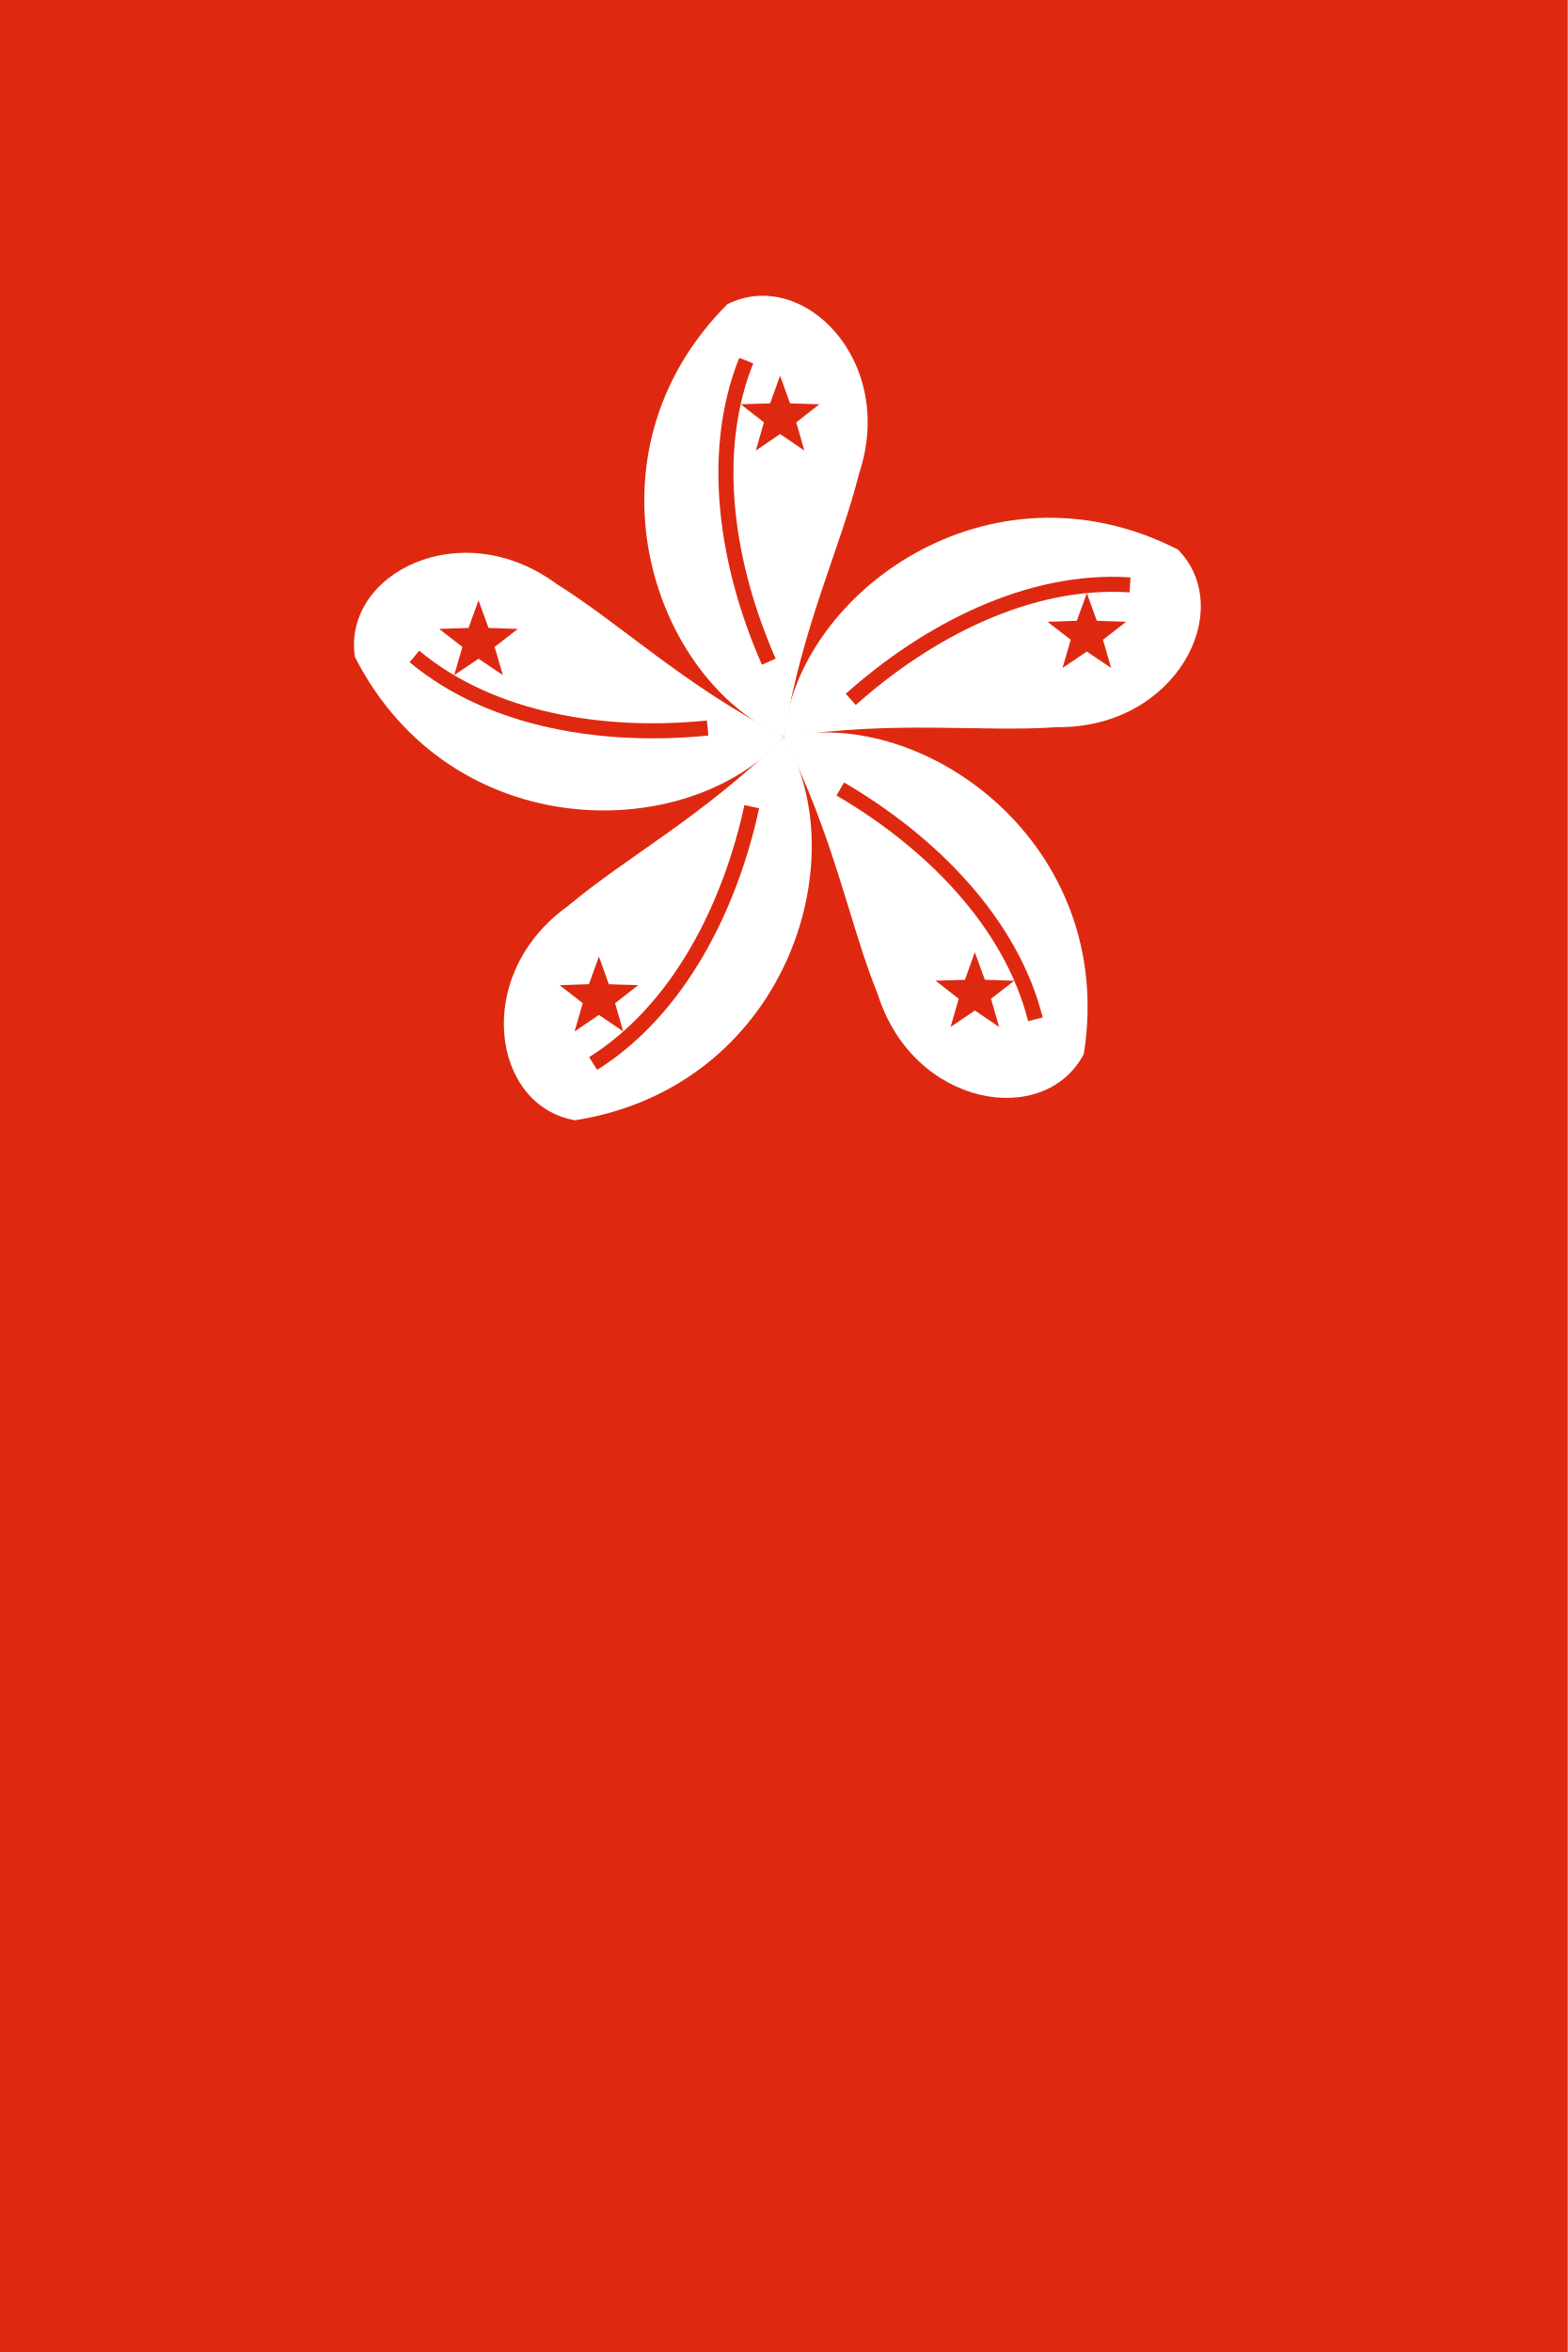
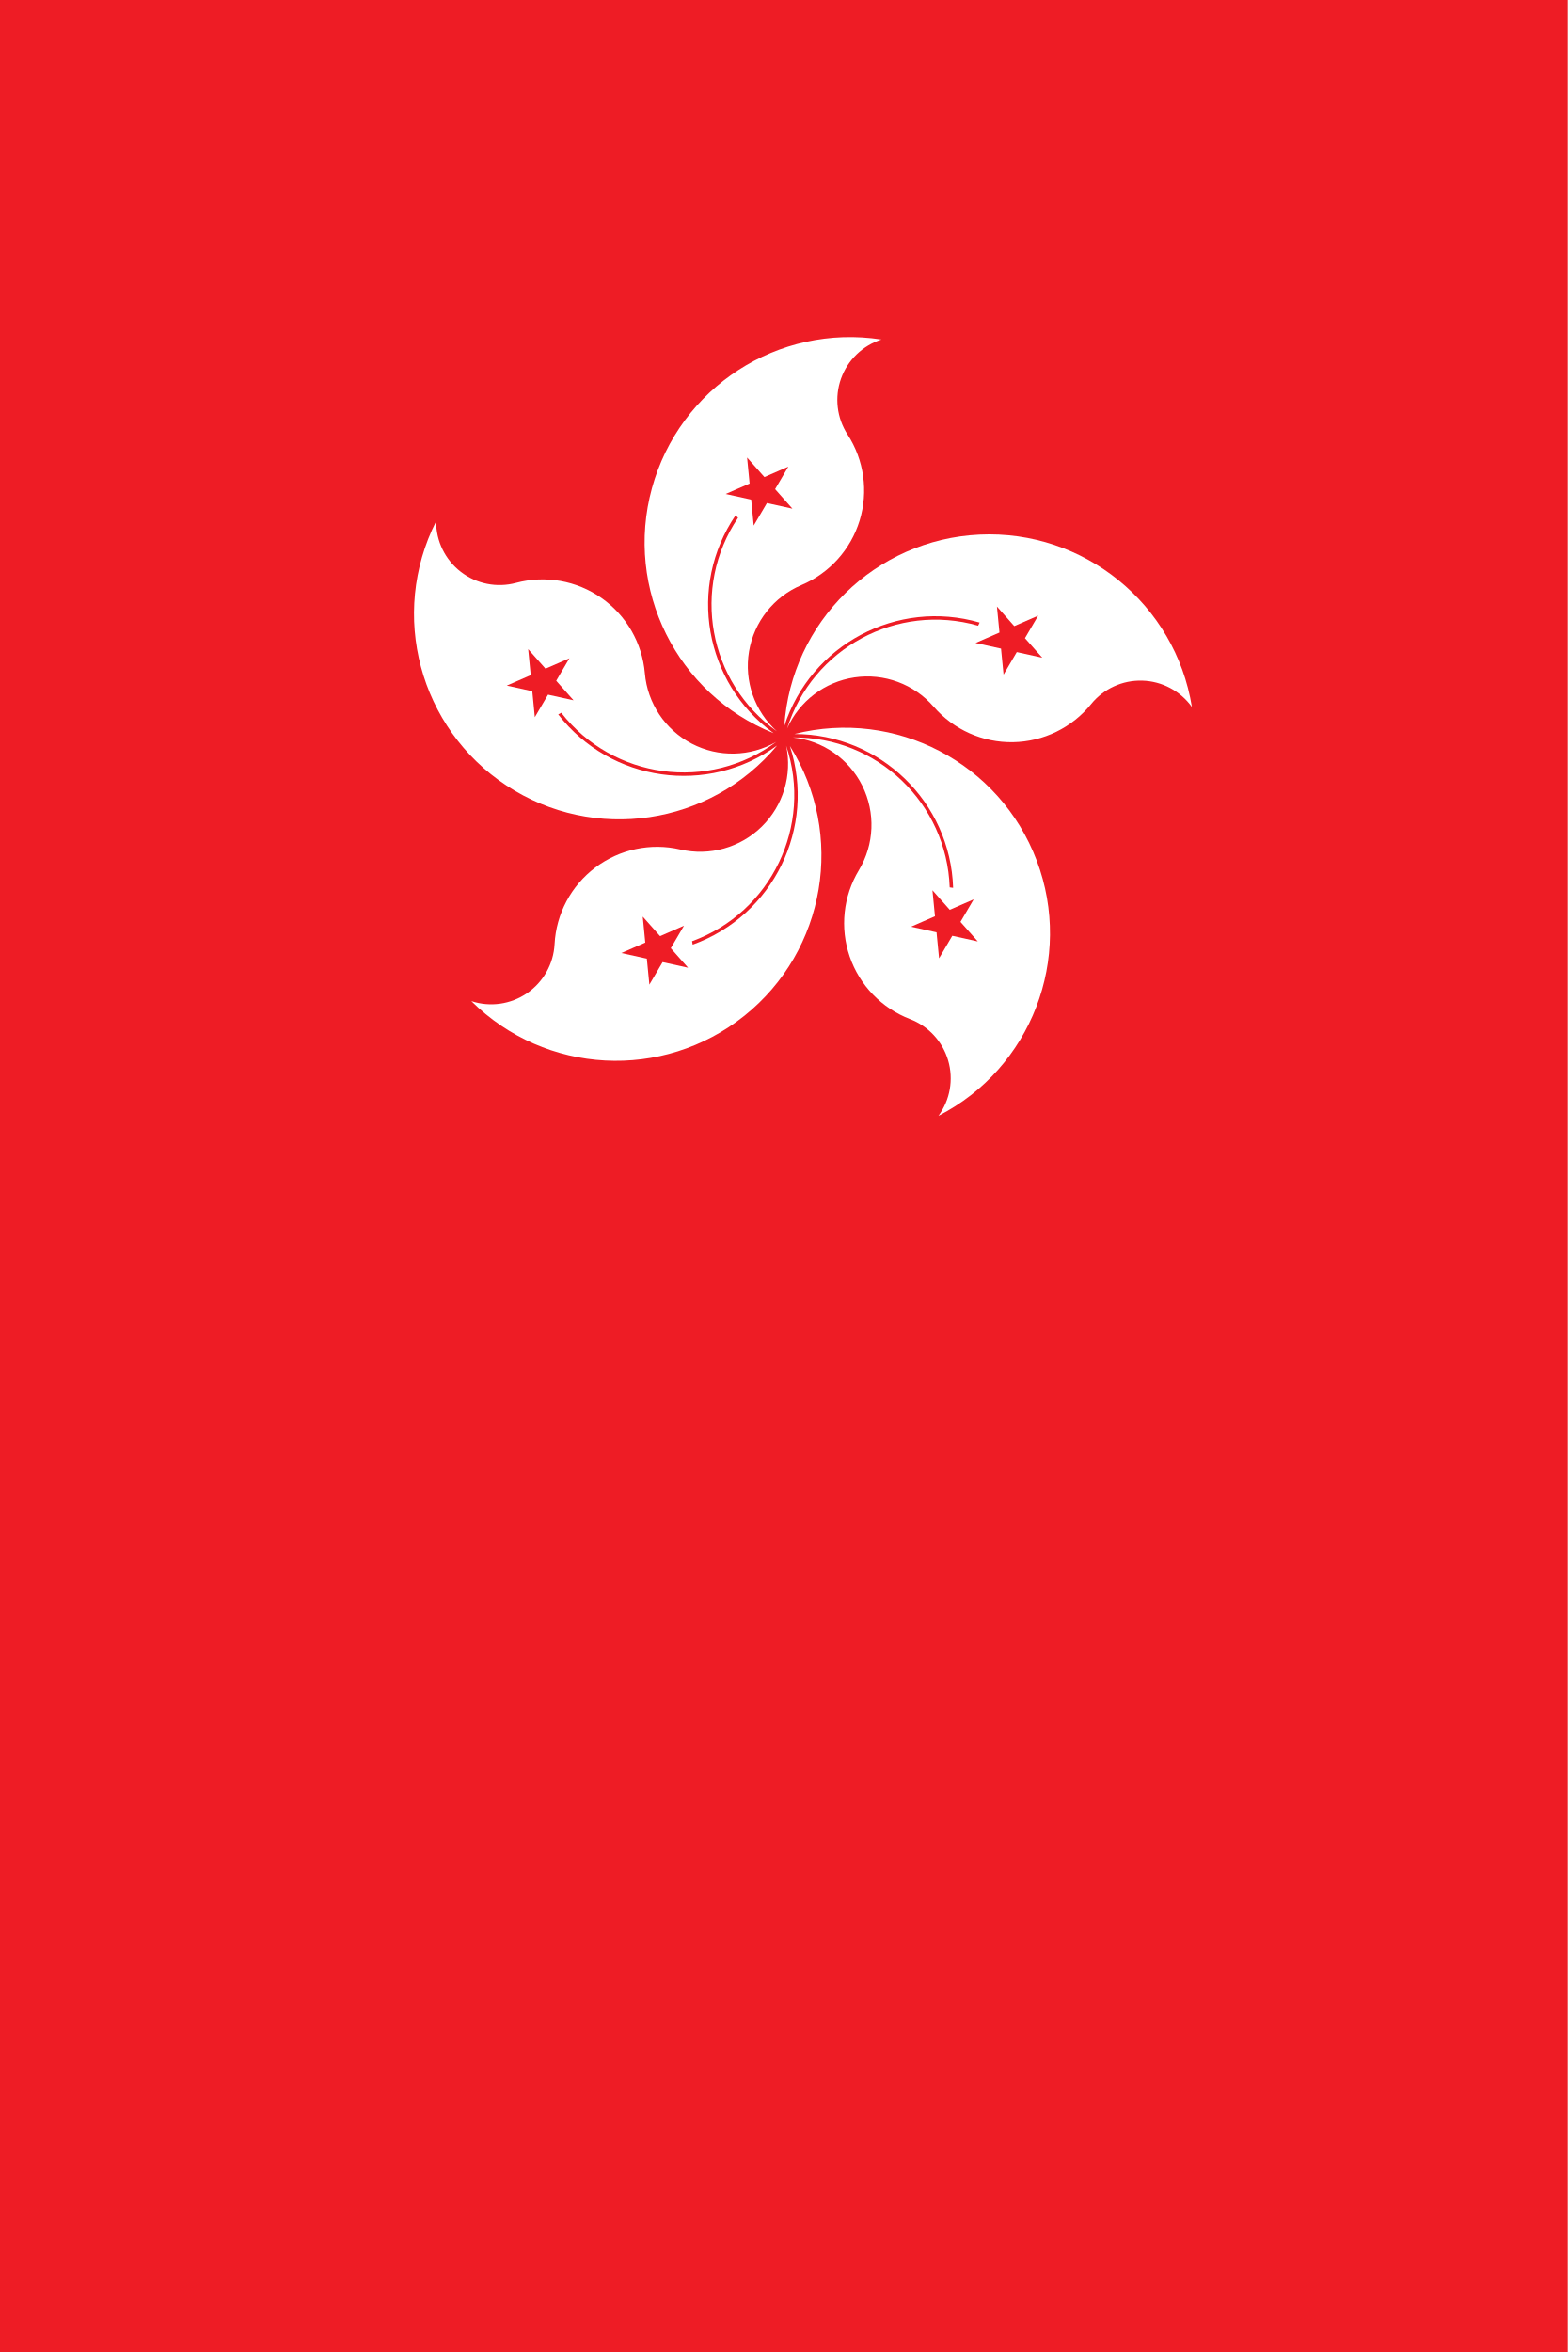
<svg xmlns="http://www.w3.org/2000/svg" viewBox="0 0 1000 1500">
-   <rect width="1000" height="1500" fill="#de2910" />
-   <g transform="translate(500 470) scale(1.2)">
-     <g transform="rotate(0)">
-       <path d="M0 0 C-70 -30 -110 -150 -30 -230 C10 -250 60 -200 40 -140 C30 -100 10 -60 0 0 Z" fill="#ffffff" />
-       <path d="M-8 -40 C-30 -90 -40 -150 -20 -200" fill="none" stroke="#de2910" stroke-width="8" />
-       <path d="M-2.0 -192.0 L3.3 -177.3 L18.9 -176.8 L6.6 -167.2 L10.9 -152.2 L-2.0 -161.0 L-14.9 -152.2 L-10.6 -167.2 L-22.9 -176.8 L-7.3 -177.3 Z" fill="#de2910" />
+   <rect width="1000" height="1500" fill="#ee1c25" />
+   <g transform="translate(500 470) scale(1.45) translate(-450 -300)">
+     <g transform="rotate(0 450 300)">
+       <path d="M492.936 125.196a27.917 27.917 0 0 0-14.902 41.792 45.171 45.171 0 0 1-20.29 66.204 38.651 38.651 0 0 0-10.816 64.313 68.375 68.375 0 0 1-17.068-93.914 15.81 15.81 0 0 1-1.109-1.048 69.881 69.881 0 0 0 16.754 95.793 90.342 90.342 0 0 1 47.43-173.141" fill="#fff" />
+       <path d="M451.979 181.099l-27.565 12.022 29.366 6.476-19.951-22.501 2.915 29.931" fill="#ee1c25" />
    </g>
-     <g transform="rotate(72)">
-       <path d="M0 0 C-70 -30 -110 -150 -30 -230 C10 -250 60 -200 40 -140 C30 -100 10 -60 0 0 Z" fill="#ffffff" />
-       <path d="M-8 -40 C-30 -90 -40 -150 -20 -200" fill="none" stroke="#de2910" stroke-width="8" />
-       <path d="M-2.0 -192.0 L3.3 -177.3 L18.9 -176.8 L6.6 -167.2 L10.9 -152.2 L-2.0 -161.0 L-14.9 -152.2 L-10.6 -167.2 L-22.9 -176.8 L-7.3 -177.3 Z" fill="#de2910" />
+     <g transform="rotate(72 450 300)">
+       <path d="M492.936 125.196a27.917 27.917 0 0 0-14.902 41.792 45.171 45.171 0 0 1-20.29 66.204 38.651 38.651 0 0 0-10.816 64.313 68.375 68.375 0 0 1-17.068-93.914 15.81 15.81 0 0 1-1.109-1.048 69.881 69.881 0 0 0 16.754 95.793 90.342 90.342 0 0 1 47.43-173.141" fill="#fff" />
+       <path d="M451.979 181.099l-27.565 12.022 29.366 6.476-19.951-22.501 2.915 29.931" fill="#ee1c25" />
    </g>
-     <g transform="rotate(144)">
-       <path d="M0 0 C-70 -30 -110 -150 -30 -230 C10 -250 60 -200 40 -140 C30 -100 10 -60 0 0 Z" fill="#ffffff" />
-       <path d="M-8 -40 C-30 -90 -40 -150 -20 -200" fill="none" stroke="#de2910" stroke-width="8" />
-       <path d="M-2.0 -192.0 L3.3 -177.3 L18.9 -176.8 L6.6 -167.2 L10.9 -152.2 L-2.0 -161.0 L-14.9 -152.2 L-10.6 -167.2 L-22.9 -176.8 L-7.3 -177.3 Z" fill="#de2910" />
+     <g transform="rotate(144 450 300)">
+       <path d="M492.936 125.196a27.917 27.917 0 0 0-14.902 41.792 45.171 45.171 0 0 1-20.29 66.204 38.651 38.651 0 0 0-10.816 64.313 68.375 68.375 0 0 1-17.068-93.914 15.81 15.81 0 0 1-1.109-1.048 69.881 69.881 0 0 0 16.754 95.793 90.342 90.342 0 0 1 47.43-173.141" fill="#fff" />
+       <path d="M451.979 181.099l-27.565 12.022 29.366 6.476-19.951-22.501 2.915 29.931" fill="#ee1c25" />
    </g>
-     <g transform="rotate(216)">
-       <path d="M0 0 C-70 -30 -110 -150 -30 -230 C10 -250 60 -200 40 -140 C30 -100 10 -60 0 0 Z" fill="#ffffff" />
-       <path d="M-8 -40 C-30 -90 -40 -150 -20 -200" fill="none" stroke="#de2910" stroke-width="8" />
-       <path d="M-2.0 -192.0 L3.3 -177.3 L18.9 -176.8 L6.6 -167.2 L10.9 -152.2 L-2.0 -161.0 L-14.9 -152.2 L-10.6 -167.2 L-22.9 -176.8 L-7.3 -177.3 Z" fill="#de2910" />
+     <g transform="rotate(216 450 300)">
+       <path d="M492.936 125.196a27.917 27.917 0 0 0-14.902 41.792 45.171 45.171 0 0 1-20.29 66.204 38.651 38.651 0 0 0-10.816 64.313 68.375 68.375 0 0 1-17.068-93.914 15.81 15.81 0 0 1-1.109-1.048 69.881 69.881 0 0 0 16.754 95.793 90.342 90.342 0 0 1 47.43-173.141" fill="#fff" />
+       <path d="M451.979 181.099l-27.565 12.022 29.366 6.476-19.951-22.501 2.915 29.931" fill="#ee1c25" />
    </g>
-     <g transform="rotate(288)">
-       <path d="M0 0 C-70 -30 -110 -150 -30 -230 C10 -250 60 -200 40 -140 C30 -100 10 -60 0 0 Z" fill="#ffffff" />
-       <path d="M-8 -40 C-30 -90 -40 -150 -20 -200" fill="none" stroke="#de2910" stroke-width="8" />
-       <path d="M-2.0 -192.0 L3.3 -177.3 L18.9 -176.8 L6.6 -167.2 L10.9 -152.2 L-2.0 -161.0 L-14.9 -152.2 L-10.6 -167.2 L-22.9 -176.8 L-7.3 -177.3 Z" fill="#de2910" />
+     <g transform="rotate(288 450 300)">
+       <path d="M492.936 125.196a27.917 27.917 0 0 0-14.902 41.792 45.171 45.171 0 0 1-20.29 66.204 38.651 38.651 0 0 0-10.816 64.313 68.375 68.375 0 0 1-17.068-93.914 15.81 15.81 0 0 1-1.109-1.048 69.881 69.881 0 0 0 16.754 95.793 90.342 90.342 0 0 1 47.43-173.141" fill="#fff" />
+       <path d="M451.979 181.099l-27.565 12.022 29.366 6.476-19.951-22.501 2.915 29.931" fill="#ee1c25" />
    </g>
  </g>
</svg>
